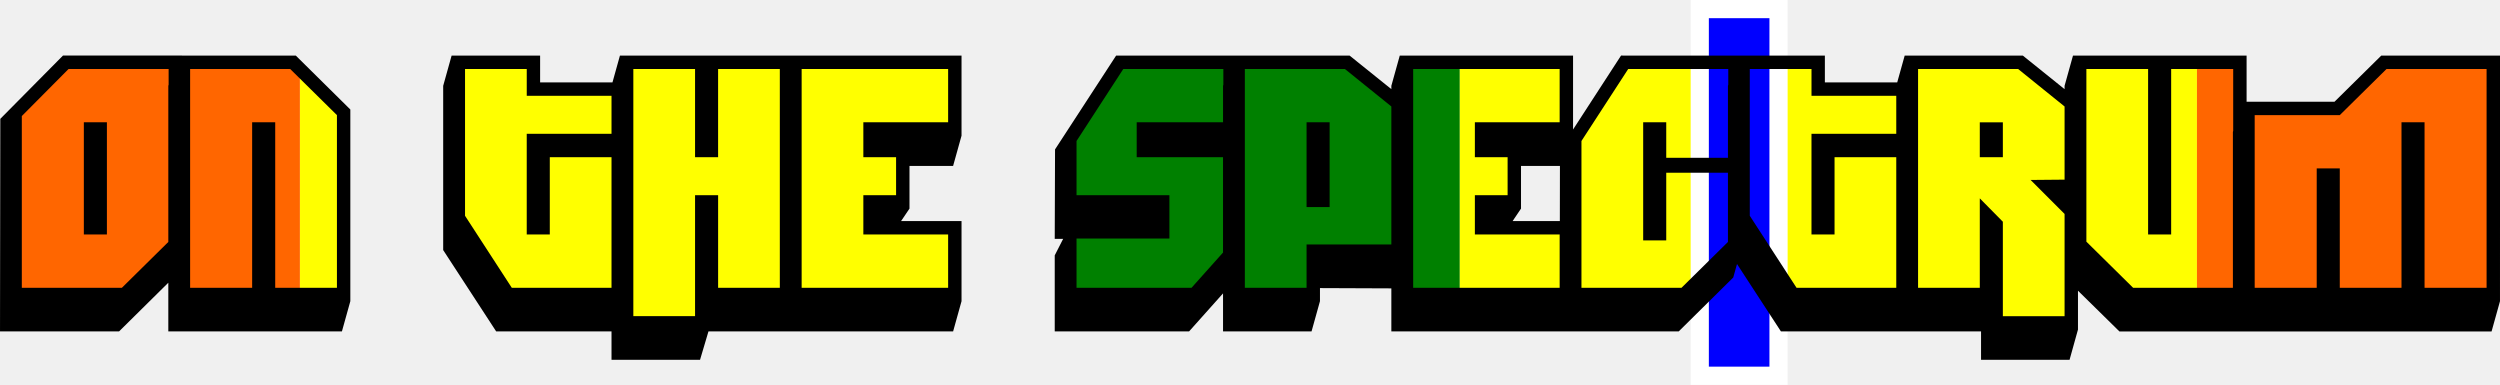
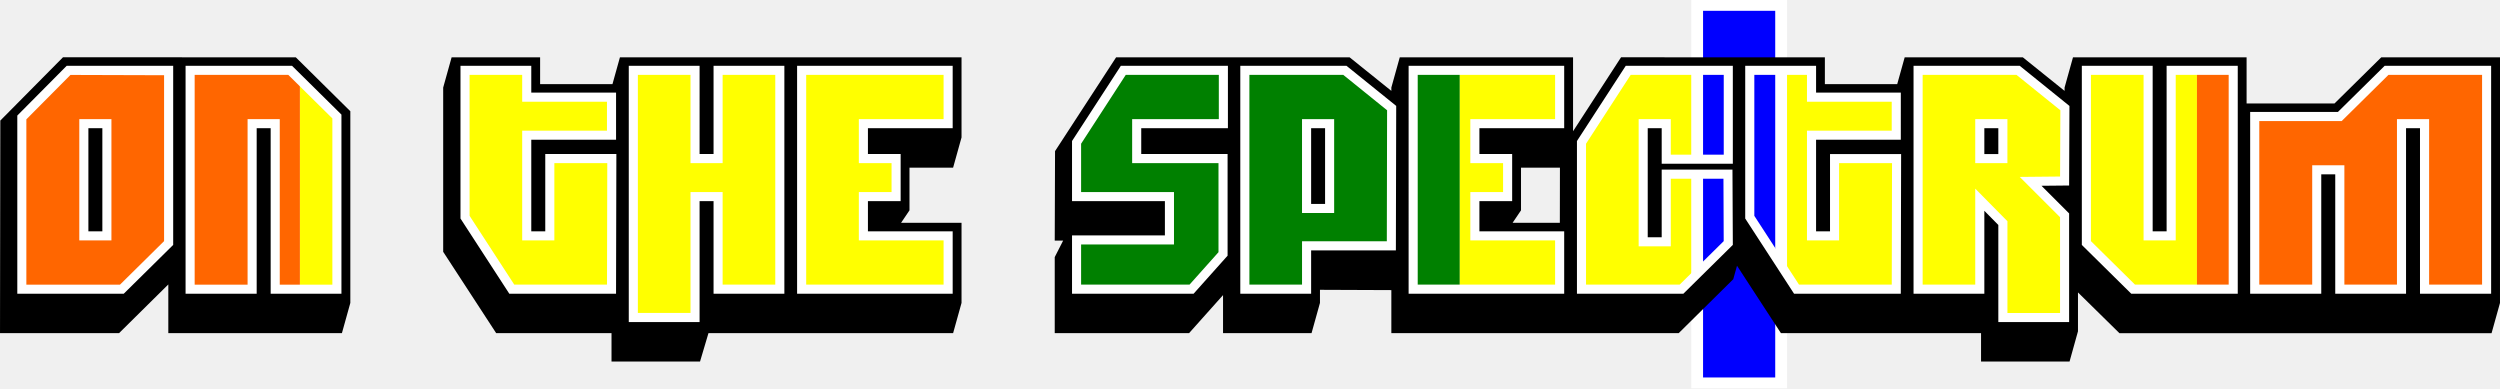
- <svg xmlns="http://www.w3.org/2000/svg" width="137.472mm" height="21.162mm" viewBox="0 0 137.472 21.162" version="1.1" id="svg1">
+ <svg xmlns="http://www.w3.org/2000/svg" width="137.472mm" height="21.352mm" viewBox="0 0 137.472 21.352" version="1.1" id="svg1">
  <defs id="defs1" />
-   <g id="layer1" transform="translate(-46.95556,-89.04737)">
+   <g id="layer1" transform="translate(-46.95556,-88.95243)">
    <path id="rect1" style="fill:#008000;stroke-width:0.9" d="m 105.371,97.259 3.296,-4.9 h 12.326 l 2.682,2.115 0.774,-2.115 h 2.78 v 14.564 h -3.418 l -0.094,-2.333 -4.319,-0.293 -0.547,2.626 h -4.267 l -0.073,-2.626 -2.188,2.626 -7.141,0.073 0.074,-3.835 0.593,-1.251 -0.566,-0.129 z" />
    <path id="rect2" style="fill:#ffff00;stroke-width:1.906" d="m 76.253,92.36 -4.191,0.146 -0.186,10.175 2.991,4.243 h 22.094 l 2.462,-1.795 0.06,-3.492 -4.068,-0.167 1.039,-1.185 -0.034,-2.712 -1.611,-0.153 0.048,-1.491 4.53,0.142 -0.128,-3.565 -17.831,-0.146 v 1.587 h -5.172 z m 50.976,0 v 14.564 h 11.826 l 3.501,-3.902 2.407,3.902 h 15.973 l -0.11,-2.699 2.626,2.699 h 4.311 V 92.36 h -6.389 l -0.693,2.079 -2.626,-2.079 h -6.127 l -0.264,1.699 -4.623,0.015 v -1.714 h -10.685 l -3.063,4.522 0.037,-4.522 z M 63.445,92.907 V 106.924 H 65.688 V 95.387 Z m 66.567,4.683 h 3.025 v 3.793 h -3.025 z" />
    <path id="rect3" style="fill:#ff6600;stroke-width:2.183" d="m 50.636,92.36 -3.445,3.445 v 11.119 h 6.098 l 3.348,-3.056 -0.008,3.056 h 6.817 V 92.36 Z m 117.127,0 v 14.564 h 16.254 V 92.36 h -5.957 l -2.61,2.677 h -5.434 v -2.677 z" />
-     <rect style="fill:#0000ff;stroke:#ffffff;stroke-width:1" id="rect8" width="4.332" height="20.162" x="140.423" y="89.547" ry="0" />
-     <path style="-inkscape-font-specification:'Dimitri Swank';stroke-width:0.089" d="m 56.965,102.644 -0.463,1.662 -2.999,2.965 h -6.547 l 0.017,-11.689 3.445,-3.479 h 6.547 z m -0.737,-0.308 V 92.841 h -5.502 l -2.571,2.588 v 9.444 h 5.502 z m -3.394,-0.394 H 51.566 v -6.17 h 1.268 z m 13.386,3.668 -0.463,1.662 H 56.211 V 93.766 l 0.463,-1.662 h 6.547 l 2.999,2.965 z m -0.737,-0.737 V 95.377 L 62.912,92.841 h -5.502 v 12.032 h 3.411 v -9.101 h 1.268 v 9.101 z m 15.836,0.737 -0.463,1.662 h -6.616 l -2.914,-4.473 v -9.032 l 0.463,-1.662 h 4.867 v 1.474 h 4.662 z m -0.72,-7.918 h -3.411 v 4.25 h -1.268 v -5.536 h 4.662 V 94.314 H 75.921 V 92.841 h -3.394 v 8.072 l 2.571,3.959 h 5.484 z m 9.975,7.918 -0.463,1.662 H 85.913 l -0.463,1.56 H 80.582 V 93.766 l 0.463,-1.662 h 9.529 z m -0.737,-0.737 V 92.841 h -3.394 v 4.85 H 85.176 V 92.841 h -3.394 v 13.591 h 3.394 v -6.65 h 1.268 v 5.09 z m 9.992,0.737 -0.463,1.662 H 89.837 V 93.766 l 0.463,-1.662 h 9.529 v 4.405 l -0.463,1.662 h -2.399 v 2.348 l -0.463,0.686 h 3.325 z m -0.737,-0.737 v -2.931 h -4.662 v -2.16 h 1.8 v -2.091 h -1.8 v -1.92 h 4.662 V 92.841 h -8.055 v 12.032 z m 15.871,-8.364 -0.171,0.446 h 0.154 v 6.256 l -0.463,1.662 -2.142,2.399 h -7.387 v -4.182 l 0.463,-0.908 h -0.463 l 0.017,-4.919 3.359,-5.159 h 6.633 z m -0.737,-0.737 V 92.841 h -5.502 l -2.571,3.959 v 2.982 h 5.107 v 2.382 h -5.107 v 2.708 h 6.324 l 1.731,-1.937 v -5.245 h -4.747 v -1.92 z m 9.992,-1.217 -0.017,8.689 -0.463,1.662 -4.199,-0.017 v 0.72 l -0.463,1.662 h -4.867 V 93.766 l 0.463,-1.662 h 6.496 z m -0.737,0.36 -2.571,-2.074 h -5.502 v 12.032 h 3.394 v -2.382 h 4.662 z m -3.411,5.519 h -1.268 v -4.662 h 1.268 z m 13.386,5.176 -0.463,1.662 H 123.464 V 93.766 l 0.463,-1.662 h 9.529 v 4.405 l -0.463,1.662 h -2.399 v 2.348 l -0.463,0.686 h 3.325 z m -0.737,-0.737 v -2.931 h -4.662 v -2.16 h 1.8 v -2.091 h -1.8 v -1.92 h 4.662 V 92.841 h -8.055 v 12.032 z m 10.009,-12.769 v 10.54 l -0.463,1.662 -2.999,2.965 h -6.547 l 0.017,-9.992 3.359,-5.176 z m -0.737,0.737 h -5.502 l -2.571,3.959 v 8.072 h 5.502 l 2.571,-2.537 -0.017,-3.788 h -3.394 v 3.719 h -1.268 v -6.496 h 1.268 v 1.954 h 3.411 z m 9.975,12.769 -0.463,1.662 h -6.616 l -2.914,-4.473 v -9.032 l 0.463,-1.662 h 4.867 v 1.474 h 4.662 z m -0.72,-7.918 h -3.411 v 4.25 h -1.268 v -5.536 h 4.662 V 94.314 H 146.568 V 92.841 h -3.394 v 8.072 l 2.571,3.959 h 5.484 z m 9.992,-3.136 -0.017,5.107 -0.274,0.566 0.274,0.274 v 6.667 l -0.463,1.662 h -4.867 v -1.56 h -4.662 V 93.766 l 0.463,-1.662 h 6.496 z m -0.737,0.36 -2.571,-2.074 h -5.502 v 12.032 h 3.394 v -4.919 l 1.268,1.285 v 5.193 h 3.394 v -5.622 l -1.868,-1.868 1.868,-0.017 z m -3.411,2.777 h -1.268 v -1.92 h 1.268 z m 13.403,7.918 -0.463,1.662 h -6.53 l -3.016,-2.965 V 93.766 l 0.463,-1.662 h 9.546 z m -0.737,-0.737 V 92.841 h -3.411 v 9.101 h -1.268 V 92.841 h -3.394 v 9.495 l 2.571,2.537 z m 14.671,0.737 -0.463,1.662 H 169.74 V 96.303 l 0.463,-1.662 h 5.125 l 2.571,-2.537 h 6.53 z m -0.737,-0.737 V 92.841 h -5.502 l -2.571,2.537 h -4.679 v 9.495 h 3.411 v -6.564 h 1.268 v 6.564 h 3.394 v -9.101 h 1.268 v 9.101 z" id="text1" aria-label="On the Spectrum" />
+     <rect style="fill:#ffffff;stroke:none;stroke-width:0.851" id="rect4" width="5.268" height="21.352" x="139.955" y="88.952" ry="0" />
+     <rect style="fill:#0000ff;stroke:none;stroke-width:0.718" id="rect8" width="3.968" height="20.162" x="140.605" y="89.547" ry="0" />
+     <g id="path2">
+       <path style="color:#000000;-inkscape-font-specification:'Dimitri Swank';fill:#000000;-inkscape-stroke:none" d="m 56.965,102.644 -0.463,1.662 -2.999,2.965 h -6.547 l 0.017,-11.689 3.445,-3.479 h 6.547 z m -0.737,-0.308 V 92.841 h -5.502 l -2.571,2.588 v 9.444 h 5.502 z m -3.394,-0.394 H 51.566 v -6.17 h 1.268 z m 13.386,3.668 -0.463,1.662 H 56.211 V 93.766 l 0.463,-1.662 h 6.547 l 2.999,2.965 z m -0.737,-0.737 V 95.377 L 62.912,92.841 h -5.502 v 12.032 h 3.411 v -9.101 h 1.268 v 9.101 z m 15.836,0.737 -0.463,1.662 h -6.616 l -2.914,-4.473 v -9.032 l 0.463,-1.662 h 4.867 v 1.474 h 4.662 z m -0.72,-7.918 h -3.411 v 4.25 h -1.268 v -5.536 h 4.662 V 94.314 H 75.921 V 92.841 h -3.394 v 8.072 l 2.571,3.959 h 5.484 z m 9.975,7.918 -0.463,1.662 H 85.913 l -0.463,1.56 H 80.582 V 93.766 l 0.463,-1.662 h 9.529 z m -0.737,-0.737 V 92.841 h -3.394 v 4.85 H 85.176 V 92.841 h -3.394 v 13.591 h 3.394 v -6.65 h 1.268 v 5.09 z m 9.992,0.737 -0.463,1.662 H 89.837 V 93.766 l 0.463,-1.662 h 9.529 v 4.405 l -0.463,1.662 h -2.399 v 2.348 l -0.463,0.686 h 3.325 z m -0.737,-0.737 v -2.931 h -4.662 v -2.16 h 1.8 v -2.091 h -1.8 v -1.92 h 4.662 V 92.841 h -8.055 v 12.032 z m 15.871,-8.364 -0.171,0.446 h 0.154 v 6.256 l -0.463,1.662 -2.142,2.399 h -7.387 v -4.182 l 0.463,-0.908 h -0.463 l 0.017,-4.919 3.359,-5.159 h 6.633 z m -0.737,-0.737 V 92.841 h -5.502 l -2.571,3.959 v 2.982 h 5.107 v 2.382 h -5.107 v 2.708 h 6.324 l 1.731,-1.937 v -5.245 h -4.747 v -1.92 z m 9.992,-1.217 -0.017,8.689 -0.463,1.662 -4.199,-0.017 v 0.72 l -0.463,1.662 h -4.867 V 93.766 l 0.463,-1.662 h 6.496 z m -0.737,0.36 -2.571,-2.074 h -5.502 v 12.032 h 3.394 v -2.382 h 4.662 z m -3.411,5.519 h -1.268 v -4.662 h 1.268 z m 13.386,5.176 -0.463,1.662 H 123.464 V 93.766 l 0.463,-1.662 h 9.529 v 4.405 l -0.463,1.662 h -2.399 v 2.348 l -0.463,0.686 h 3.325 z m -0.737,-0.737 v -2.931 h -4.662 v -2.16 h 1.8 v -2.091 h -1.8 v -1.92 h 4.662 V 92.841 h -8.055 v 12.032 z m 10.009,-12.769 v 10.54 l -0.463,1.662 -2.999,2.965 h -6.547 l 0.017,-9.992 3.359,-5.176 z m -0.737,0.737 h -5.502 l -2.571,3.959 v 8.072 h 5.502 l 2.571,-2.537 -0.017,-3.788 h -3.394 v 3.719 h -1.268 v -6.496 h 1.268 v 1.954 h 3.411 z m 9.975,12.769 -0.463,1.662 h -6.616 l -2.914,-4.473 v -9.032 l 0.463,-1.662 h 4.867 v 1.474 h 4.662 z m -0.72,-7.918 h -3.411 v 4.25 h -1.268 v -5.536 h 4.662 V 94.314 H 146.568 V 92.841 h -3.394 v 8.072 l 2.571,3.959 h 5.484 z m 9.992,-3.136 -0.017,5.107 -0.274,0.566 0.274,0.274 v 6.667 l -0.463,1.662 h -4.867 v -1.56 h -4.662 V 93.766 l 0.463,-1.662 h 6.496 z m -0.737,0.36 -2.571,-2.074 h -5.502 v 12.032 h 3.394 v -4.919 l 1.268,1.285 v 5.193 h 3.394 v -5.622 l -1.868,-1.868 1.868,-0.017 z m -3.411,2.777 h -1.268 v -1.92 h 1.268 z m 13.403,7.918 -0.463,1.662 h -6.53 l -3.016,-2.965 V 93.766 l 0.463,-1.662 h 9.546 z m -0.737,-0.737 V 92.841 h -3.411 v 9.101 h -1.268 V 92.841 h -3.394 v 9.495 l 2.571,2.537 z m 14.671,0.737 -0.463,1.662 H 169.74 V 96.303 l 0.463,-1.662 h 5.125 l 2.571,-2.537 h 6.53 z m -0.737,-0.737 V 92.841 h -5.502 l -2.571,2.537 h -4.679 v 9.495 h 3.411 v -6.564 h 1.268 v 6.564 h 3.394 v -9.101 h 1.268 v 9.101 z" id="path3" />
+     </g>
+     <path id="path32" style="color:#000000;-inkscape-font-specification:'Dimitri Swank';fill:#ffffff;-inkscape-stroke:none" d="m 50.623,92.571 -0.074,0.074 -2.642,2.662 v 9.797 h 5.853 l 2.719,-2.684 v -9.85 z m 6.537,0 v 0.25 12.283 h 3.91 v -9.102 h 0.769 v 9.102 h 3.892 v -9.85 l -2.717,-2.684 z m 15.117,0 v 0.25 8.148 l 2.685,4.135 h 5.869 l 0.018,-7.682 h -3.91 v 4.25 h -0.769 v -5.035 h 4.662 v -2.592 h -4.662 v -1.475 z m 9.254,0 v 0.25 13.842 h 3.894 v -6.649 h 0.768 v 5.09 h 3.894 v -12.534 h -3.894 v 4.852 h -0.768 l 5.17e-4,-4.852 z m 9.256,0 v 0.25 12.283 h 8.555 v -3.432 h -4.66 v -1.658 h 1.799 v -2.592 h -1.799 v -1.42 h 4.66 v -3.432 z m 17.801,0 -0.072,0.115 -2.611,4.021 v 3.307 h 5.107 v 1.881 h -5.107 v 3.209 h 6.685 l 1.869,-2.092 v -5.59 h -4.748 v -1.42 h 4.766 v -3.432 z m 6.57,0 v 0.25 12.283 h 3.895 v -2.383 h 4.66 l 0.018,-7.945 -2.733,-2.205 z m 9.256,0 V 92.821 l -5.2e-4,12.283 h 8.555 v -3.432 h -4.662 v -1.658 h 1.801 v -2.592 h -1.801 v -1.42 h 4.662 v -3.432 z m 11.939,0 -0.074,0.115 -2.609,4.021 v 8.396 h 5.853 l 2.719,-2.684 -0.02,-4.14 h -3.892 v 3.719 h -0.768 v -5.996 h 0.768 v 1.955 h 3.912 v -5.387 z m 6.57,0 v 0.25 8.148 l 2.686,4.135 h 5.869 l 0.018,-7.681 h -3.91 v 4.25 h -0.767 v -5.035 h 4.66 l 5.1e-4,-2.592 h -4.66 v -1.475 z m 9.256,0 v 0.25 12.283 h 3.893 v -4.56 l 0.769,0.779 v 5.34 h 3.893 v -5.975 l -1.52,-1.52 1.52,-0.015 0.018,-4.375 -2.733,-2.207 z m 9.254,0 v 0.25 9.6 l 2.719,2.684 h 5.855 v -12.534 h -3.912 v 9.102 h -0.767 v -9.102 z m 16.652,0 -0.072,0.072 -2.498,2.465 h -4.826 v 9.996 h 3.91 v -6.564 h 0.769 v 6.564 h 3.893 v -9.102 h 0.767 v 9.102 h 3.912 V 92.571 Z M 57.66,93.071 h 5.15 l 2.422,2.393 v 9.141 h -2.893 v -9.101 h -1.769 v 9.101 h -2.91 z m 15.117,0 h 2.893 v 1.475 h 4.662 v 1.592 h -4.662 v 6.035 h 1.769 V 97.922 h 2.91 l -0.015,6.682 h -5.099 l -2.457,-3.783 z m 9.254,0 h 2.894 v 4.851 h 1.767 v -4.851 h 2.895 v 11.533 h -2.895 v -5.09 h -1.767 v 6.648 h -2.894 z m 9.256,0 h 7.555 v 2.431 h -4.66 v 2.42 h 1.799 v 1.592 h -1.799 v 2.658 h 4.66 v 2.431 H 91.287 Z m 17.572,0 h 5.118 v 2.431 h -4.766 v 2.42 h 4.748 v 4.898 l -1.592,1.783 h -5.963 v -2.209 h 5.108 v -2.88 h -5.108 v -2.658 z m 6.799,0 h 5.164 l 2.408,1.945 -0.015,7.205 h -4.662 v 2.383 h -2.894 z m 9.256,0 h 7.555 v 2.431 h -4.662 v 2.42 h 1.801 v 1.592 h -1.801 v 2.658 h 4.662 v 2.431 h -7.555 z m 11.711,0 h 5.117 v 4.387 h -2.912 v -1.955 h -1.767 v 6.996 h 1.767 v -3.719 h 2.896 l 0.014,3.433 -2.422,2.391 h -5.149 v -7.748 z m 6.799,0 h 2.895 v 1.474 h 4.66 v 1.592 h -4.66 v 6.035 h 1.767 V 97.922 h 2.91 l -0.015,6.682 h -5.1 l -2.457,-3.783 z m 9.256,0 h 5.162 l 2.41,1.945 -0.015,3.643 -2.219,0.022 2.217,2.215 v 5.267 h -2.893 v -5.045 L 155.572,99.325 v 5.279 h -2.892 z m 9.254,0 h 2.894 v 9.102 h 1.768 v -9.102 h 2.912 v 11.533 h -5.151 l -2.424,-2.393 z m 16.359,0 h 5.149 v 11.533 h -2.912 v -9.102 h -1.768 v 9.102 h -2.892 V 98.04 h -1.769 v 6.564 h -2.91 v -8.996 h 4.532 z m -127.463,0.002 5.148,0.016 v 9.123 l -2.424,2.393 h -5.149 v -9.09 z m 0.486,2.429 v 0.25 6.42 h 1.767 v -6.67 z m 67.236,0 v 0.25 4.912 h 1.767 v -5.162 z m 38.789,0 -1.769,5.2e-4 -5.2e-4,0.25 v 2.17 h 1.769 z M 51.816,96.003 h 0.768 v 5.67 h -0.768 z m 67.237,0 h 0.767 v 4.162 h -0.767 z m 37.019,0 h 0.769 v 1.42 h -0.769 z" />
  </g>
</svg>
